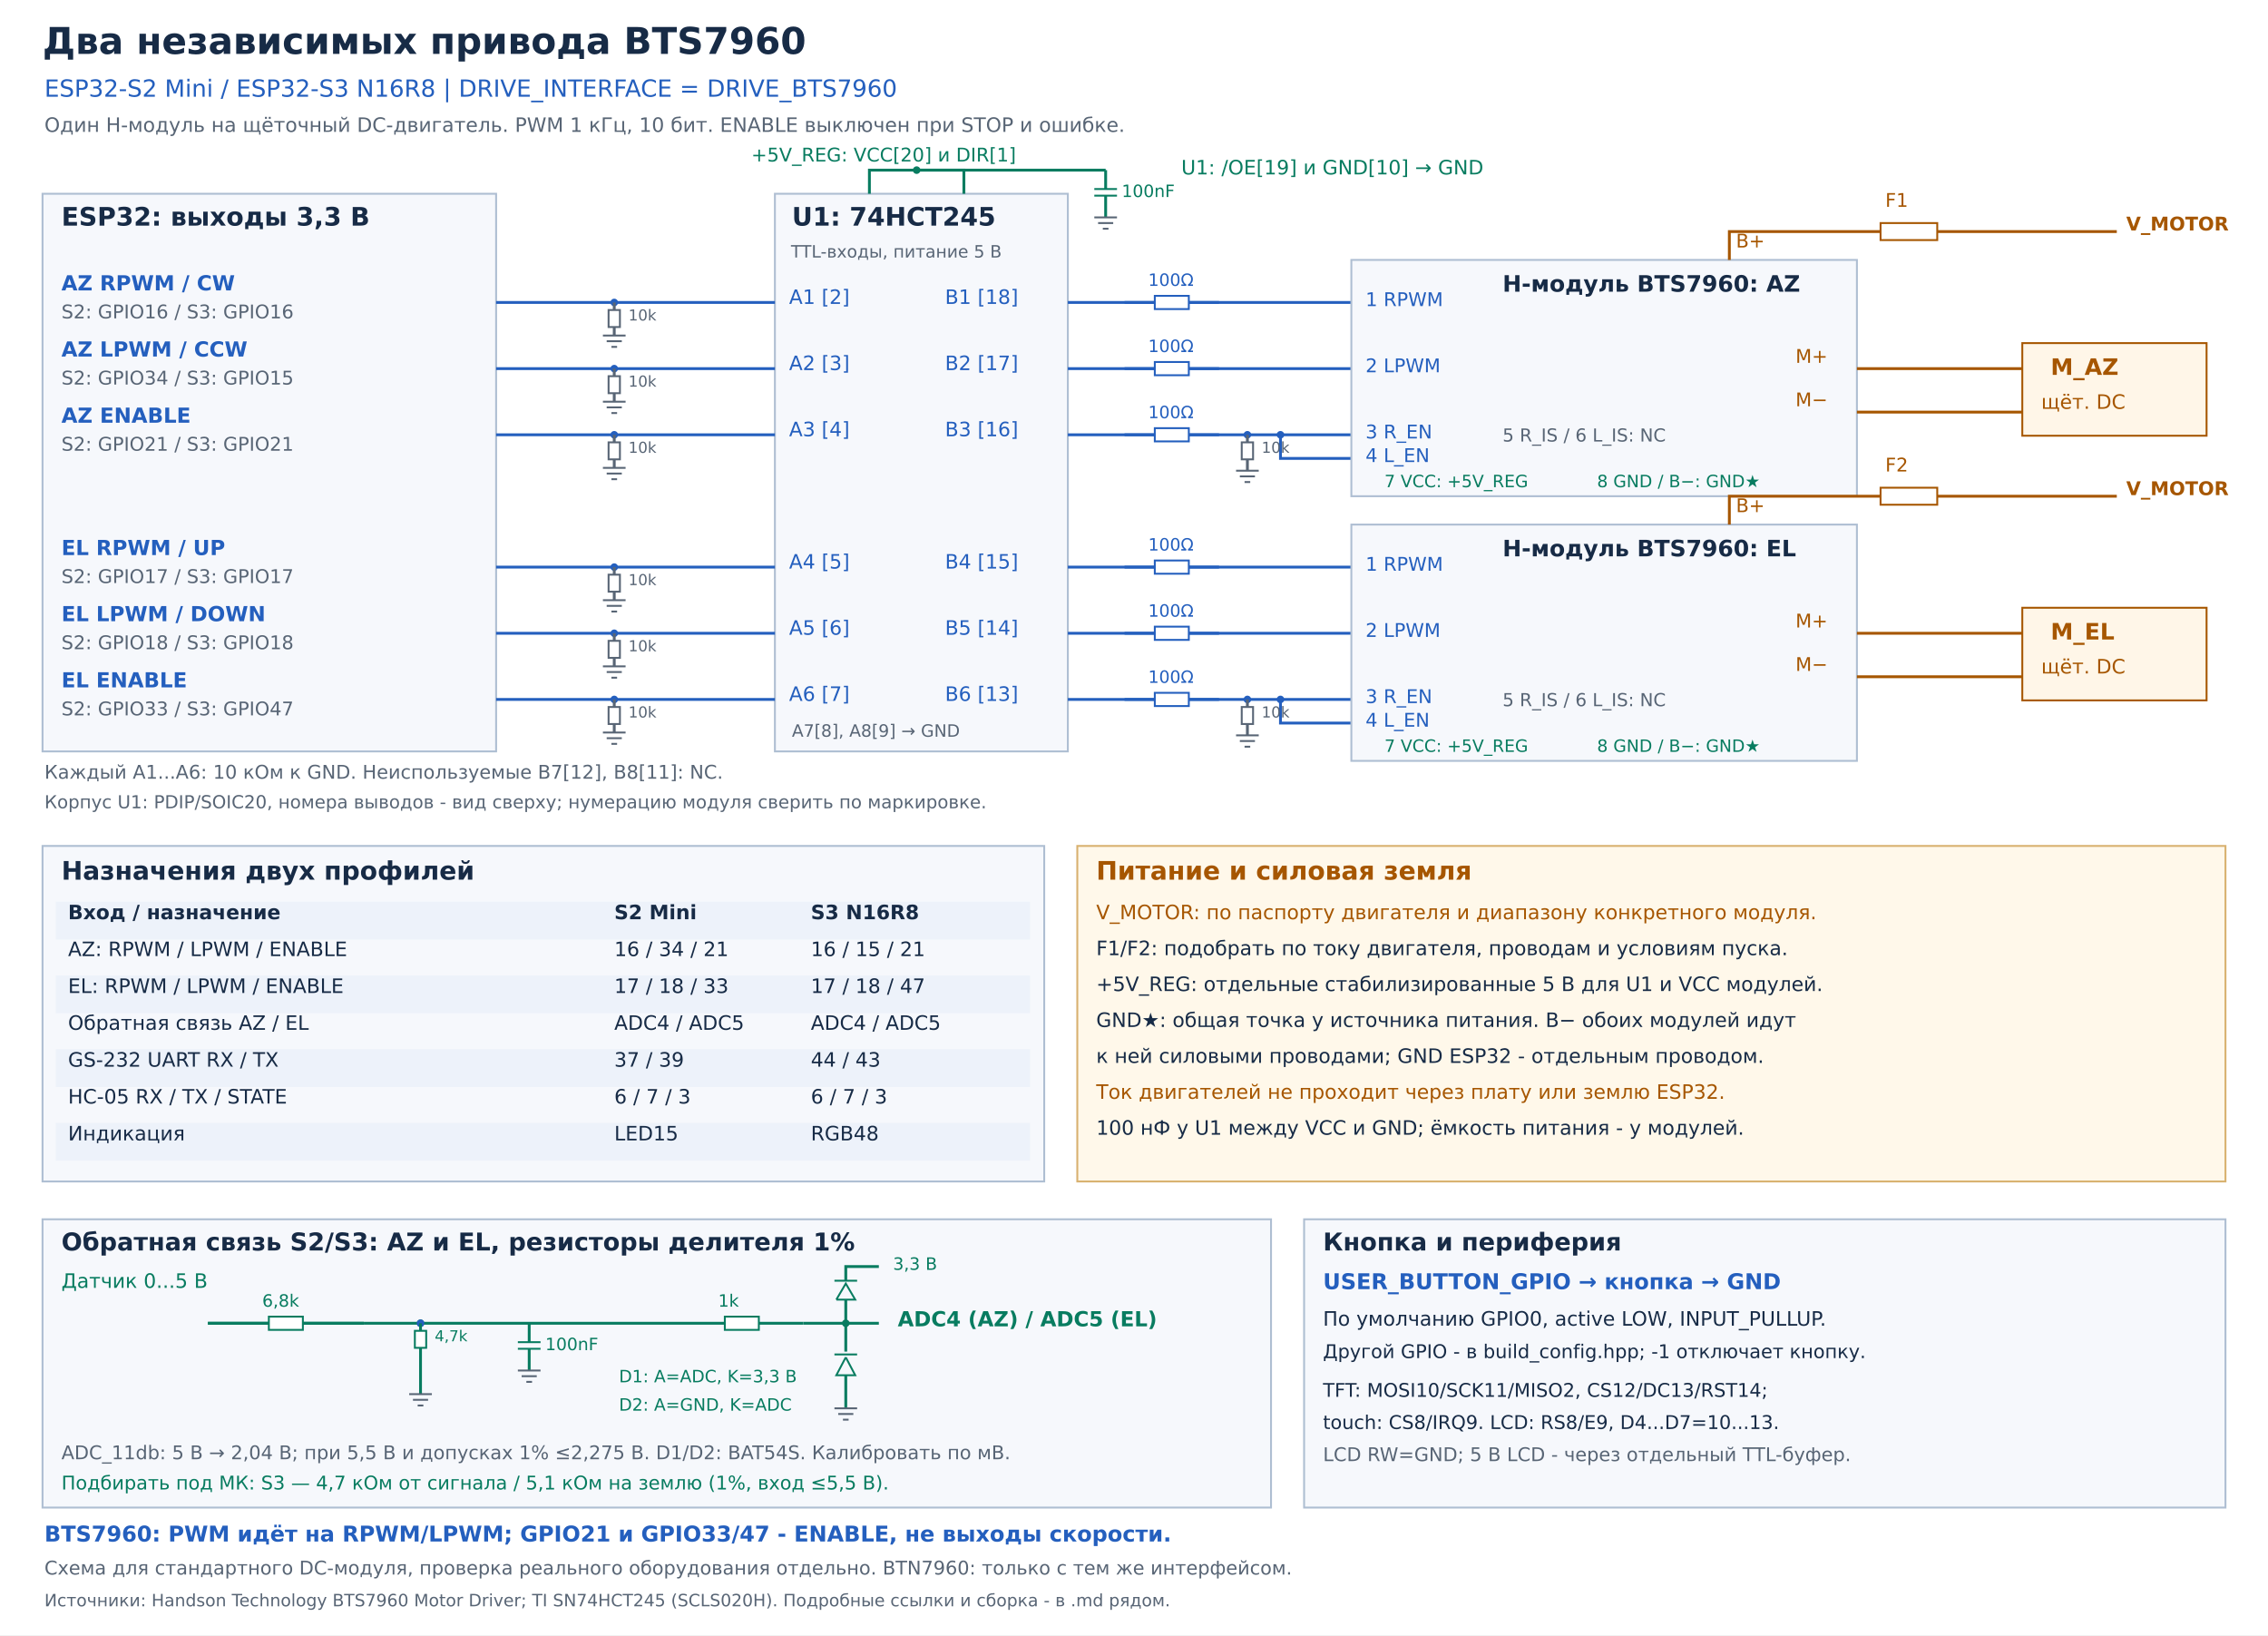
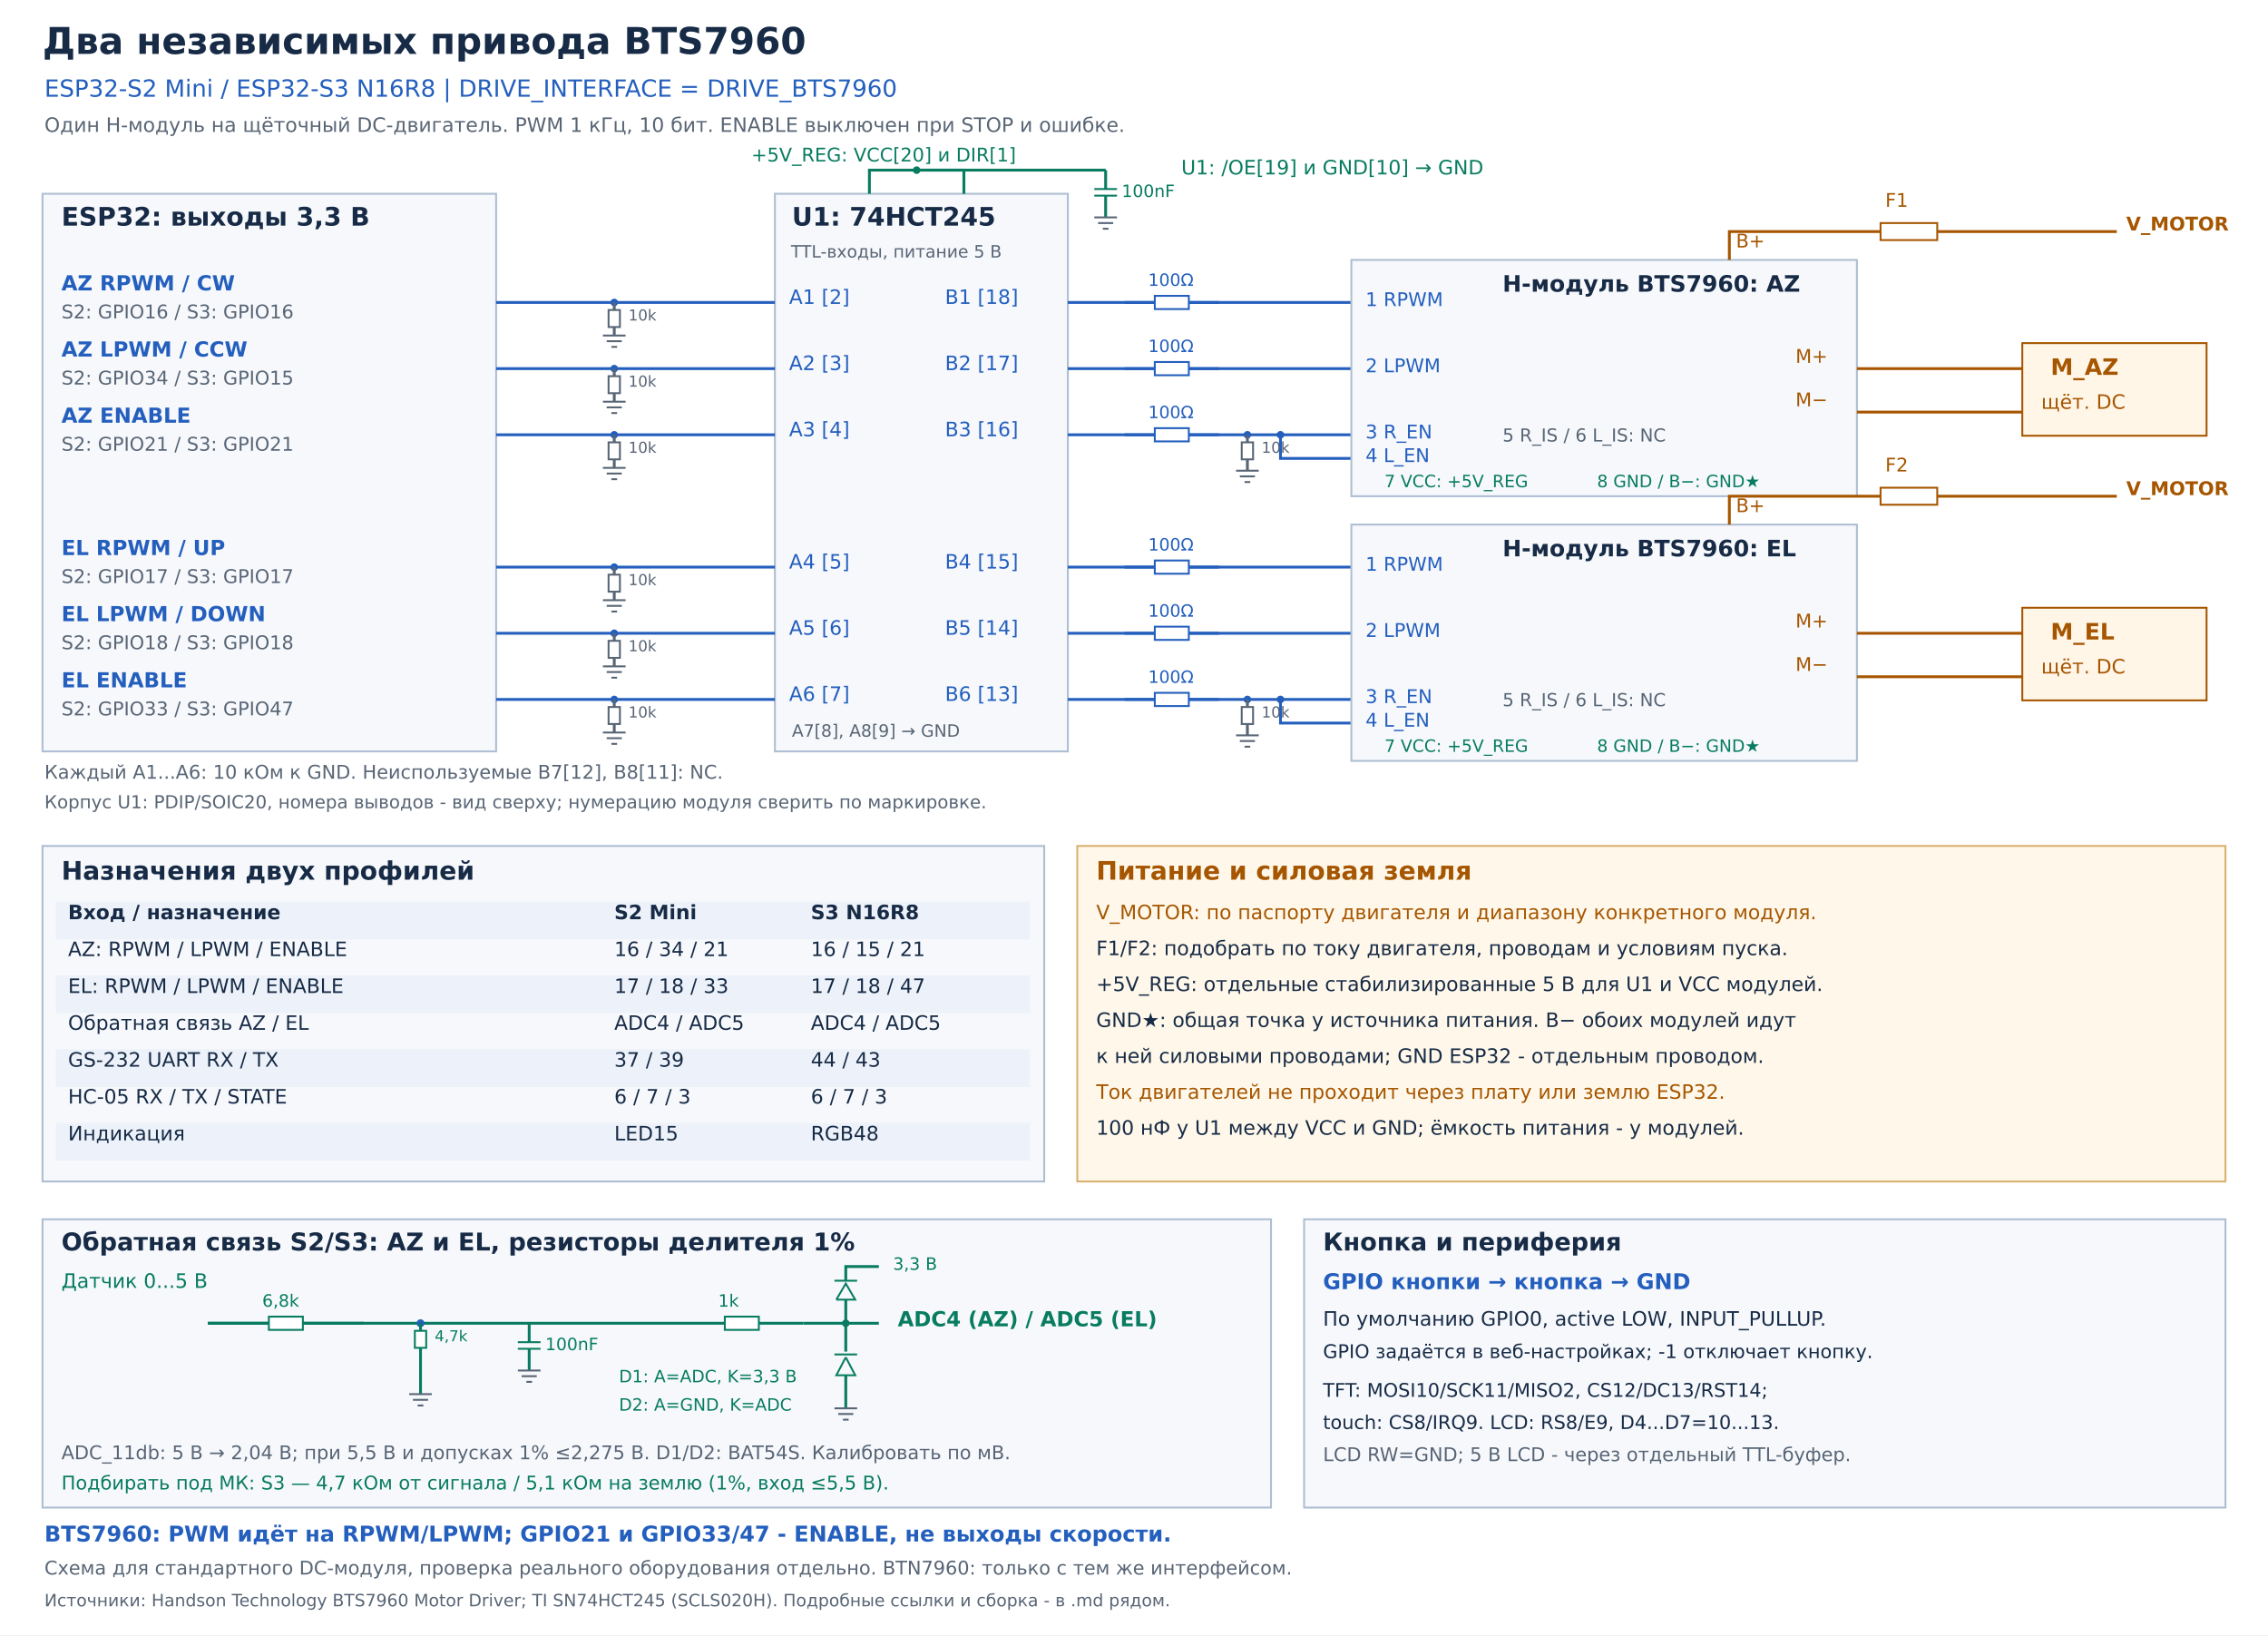
<svg xmlns="http://www.w3.org/2000/svg" width="2400" height="1730" viewBox="0 0 2400 1730">
  <rect width="100%" height="100%" fill="white" />
  <text x="45" y="30" dominant-baseline="text-before-edge" font-family="DejaVu Sans,sans-serif" font-size="39" font-weight="bold" fill="#172b46">Два независимых привода BTS7960</text>
  <text x="47" y="85" dominant-baseline="text-before-edge" font-family="DejaVu Sans,sans-serif" font-size="25" font-weight="normal" fill="#245fbe">ESP32-S2 Mini / ESP32-S3 N16R8  |  DRIVE_INTERFACE = DRIVE_BTS7960</text>
  <text x="47" y="125" dominant-baseline="text-before-edge" font-family="DejaVu Sans,sans-serif" font-size="21" font-weight="normal" fill="#586575">Один H-модуль на щёточный DC-двигатель. PWM 1 кГц, 10 бит. ENABLE выключен при STOP и ошибке.</text>
  <rect x="45" y="205" width="480" height="590" fill="#f6f8fc" stroke="#aebed2" stroke-width="2" />
  <text x="65" y="220" dominant-baseline="text-before-edge" font-family="DejaVu Sans,sans-serif" font-size="27" font-weight="bold" fill="#172b46">ESP32: выходы 3,3 В</text>
  <rect x="820" y="205" width="310" height="590" fill="#f6f8fc" stroke="#aebed2" stroke-width="2" />
  <text x="838" y="220" dominant-baseline="text-before-edge" font-family="DejaVu Sans,sans-serif" font-size="27" font-weight="bold" fill="#172b46">U1: 74HCT245</text>
  <text x="837" y="260" dominant-baseline="text-before-edge" font-family="DejaVu Sans,sans-serif" font-size="18" font-weight="normal" fill="#586575">TTL-входы, питание 5 В</text>
  <text x="65" y="292" dominant-baseline="text-before-edge" font-family="DejaVu Sans,sans-serif" font-size="22" font-weight="bold" fill="#245fbe">AZ RPWM / CW</text>
  <text x="65" y="323" dominant-baseline="text-before-edge" font-family="DejaVu Sans,sans-serif" font-size="20" font-weight="normal" fill="#586575">S2: GPIO16  /  S3: GPIO16</text>
  <polyline points="525,320 820,320" fill="none" stroke="#245fbe" stroke-width="3" />
  <circle cx="650" cy="320" r="4" fill="#245fbe" />
  <polyline points="650,320 650,328" fill="none" stroke="#586575" stroke-width="3" />
  <rect x="644" y="328" width="12" height="18" fill="white" stroke="#586575" stroke-width="2" />
  <polyline points="650,346 650,355" fill="none" stroke="#586575" stroke-width="3" />
  <polyline points="638,355 662,355" fill="none" stroke="#586575" stroke-width="2" />
  <polyline points="642,361 658,361" fill="none" stroke="#586575" stroke-width="2" />
  <polyline points="647,367 653,367" fill="none" stroke="#586575" stroke-width="2" />
  <text x="665" y="328" dominant-baseline="text-before-edge" font-family="DejaVu Sans,sans-serif" font-size="16" font-weight="normal" fill="#586575">10k</text>
  <text x="835" y="307" dominant-baseline="text-before-edge" font-family="DejaVu Sans,sans-serif" font-size="21" font-weight="normal" fill="#245fbe">A1 [2]</text>
  <text x="1000" y="307" dominant-baseline="text-before-edge" font-family="DejaVu Sans,sans-serif" font-size="21" font-weight="normal" fill="#245fbe">B1 [18]</text>
  <polyline points="1130,320 1430,320" fill="none" stroke="#245fbe" stroke-width="3" />
  <polyline points="1190,320 1222.0,320" fill="none" stroke="#245fbe" stroke-width="3" />
  <rect x="1222.0" y="313" width="36" height="14" fill="white" stroke="#245fbe" stroke-width="2" />
  <polyline points="1258.0,320 1290,320" fill="none" stroke="#245fbe" stroke-width="3" />
  <text x="1215.0" y="290" dominant-baseline="text-before-edge" font-family="DejaVu Sans,sans-serif" font-size="18" font-weight="normal" fill="#245fbe">100Ω</text>
  <text x="65" y="362" dominant-baseline="text-before-edge" font-family="DejaVu Sans,sans-serif" font-size="22" font-weight="bold" fill="#245fbe">AZ LPWM / CCW</text>
  <text x="65" y="393" dominant-baseline="text-before-edge" font-family="DejaVu Sans,sans-serif" font-size="20" font-weight="normal" fill="#586575">S2: GPIO34  /  S3: GPIO15</text>
  <polyline points="525,390 820,390" fill="none" stroke="#245fbe" stroke-width="3" />
  <circle cx="650" cy="390" r="4" fill="#245fbe" />
  <polyline points="650,390 650,398" fill="none" stroke="#586575" stroke-width="3" />
  <rect x="644" y="398" width="12" height="18" fill="white" stroke="#586575" stroke-width="2" />
  <polyline points="650,416 650,425" fill="none" stroke="#586575" stroke-width="3" />
  <polyline points="638,425 662,425" fill="none" stroke="#586575" stroke-width="2" />
  <polyline points="642,431 658,431" fill="none" stroke="#586575" stroke-width="2" />
  <polyline points="647,437 653,437" fill="none" stroke="#586575" stroke-width="2" />
  <text x="665" y="398" dominant-baseline="text-before-edge" font-family="DejaVu Sans,sans-serif" font-size="16" font-weight="normal" fill="#586575">10k</text>
  <text x="835" y="377" dominant-baseline="text-before-edge" font-family="DejaVu Sans,sans-serif" font-size="21" font-weight="normal" fill="#245fbe">A2 [3]</text>
  <text x="1000" y="377" dominant-baseline="text-before-edge" font-family="DejaVu Sans,sans-serif" font-size="21" font-weight="normal" fill="#245fbe">B2 [17]</text>
  <polyline points="1130,390 1430,390" fill="none" stroke="#245fbe" stroke-width="3" />
  <polyline points="1190,390 1222.0,390" fill="none" stroke="#245fbe" stroke-width="3" />
  <rect x="1222.0" y="383" width="36" height="14" fill="white" stroke="#245fbe" stroke-width="2" />
  <polyline points="1258.0,390 1290,390" fill="none" stroke="#245fbe" stroke-width="3" />
  <text x="1215.0" y="360" dominant-baseline="text-before-edge" font-family="DejaVu Sans,sans-serif" font-size="18" font-weight="normal" fill="#245fbe">100Ω</text>
  <text x="65" y="432" dominant-baseline="text-before-edge" font-family="DejaVu Sans,sans-serif" font-size="22" font-weight="bold" fill="#245fbe">AZ ENABLE</text>
  <text x="65" y="463" dominant-baseline="text-before-edge" font-family="DejaVu Sans,sans-serif" font-size="20" font-weight="normal" fill="#586575">S2: GPIO21  /  S3: GPIO21</text>
  <polyline points="525,460 820,460" fill="none" stroke="#245fbe" stroke-width="3" />
  <circle cx="650" cy="460" r="4" fill="#245fbe" />
  <polyline points="650,460 650,468" fill="none" stroke="#586575" stroke-width="3" />
  <rect x="644" y="468" width="12" height="18" fill="white" stroke="#586575" stroke-width="2" />
  <polyline points="650,486 650,495" fill="none" stroke="#586575" stroke-width="3" />
  <polyline points="638,495 662,495" fill="none" stroke="#586575" stroke-width="2" />
  <polyline points="642,501 658,501" fill="none" stroke="#586575" stroke-width="2" />
  <polyline points="647,507 653,507" fill="none" stroke="#586575" stroke-width="2" />
  <text x="665" y="468" dominant-baseline="text-before-edge" font-family="DejaVu Sans,sans-serif" font-size="16" font-weight="normal" fill="#586575">10k</text>
  <text x="835" y="447" dominant-baseline="text-before-edge" font-family="DejaVu Sans,sans-serif" font-size="21" font-weight="normal" fill="#245fbe">A3 [4]</text>
  <text x="1000" y="447" dominant-baseline="text-before-edge" font-family="DejaVu Sans,sans-serif" font-size="21" font-weight="normal" fill="#245fbe">B3 [16]</text>
  <polyline points="1130,460 1430,460" fill="none" stroke="#245fbe" stroke-width="3" />
  <polyline points="1190,460 1222.0,460" fill="none" stroke="#245fbe" stroke-width="3" />
  <rect x="1222.0" y="453" width="36" height="14" fill="white" stroke="#245fbe" stroke-width="2" />
  <polyline points="1258.0,460 1290,460" fill="none" stroke="#245fbe" stroke-width="3" />
  <text x="1215.0" y="430" dominant-baseline="text-before-edge" font-family="DejaVu Sans,sans-serif" font-size="18" font-weight="normal" fill="#245fbe">100Ω</text>
  <circle cx="1355" cy="460" r="4" fill="#245fbe" />
  <polyline points="1355,460 1355,485 1430,485" fill="none" stroke="#245fbe" stroke-width="3" />
  <circle cx="1320" cy="460" r="4" fill="#245fbe" />
  <polyline points="1320,460 1320,468" fill="none" stroke="#586575" stroke-width="3" />
  <rect x="1314" y="468" width="12" height="18" fill="white" stroke="#586575" stroke-width="2" />
  <polyline points="1320,486 1320,498" fill="none" stroke="#586575" stroke-width="3" />
  <polyline points="1308,498 1332,498" fill="none" stroke="#586575" stroke-width="2" />
  <polyline points="1312,504 1328,504" fill="none" stroke="#586575" stroke-width="2" />
  <polyline points="1317,510 1323,510" fill="none" stroke="#586575" stroke-width="2" />
  <text x="1335" y="468" dominant-baseline="text-before-edge" font-family="DejaVu Sans,sans-serif" font-size="16" font-weight="normal" fill="#586575">10k</text>
  <text x="65" y="572" dominant-baseline="text-before-edge" font-family="DejaVu Sans,sans-serif" font-size="22" font-weight="bold" fill="#245fbe">EL RPWM / UP</text>
  <text x="65" y="603" dominant-baseline="text-before-edge" font-family="DejaVu Sans,sans-serif" font-size="20" font-weight="normal" fill="#586575">S2: GPIO17  /  S3: GPIO17</text>
  <polyline points="525,600 820,600" fill="none" stroke="#245fbe" stroke-width="3" />
  <circle cx="650" cy="600" r="4" fill="#245fbe" />
  <polyline points="650,600 650,608" fill="none" stroke="#586575" stroke-width="3" />
  <rect x="644" y="608" width="12" height="18" fill="white" stroke="#586575" stroke-width="2" />
  <polyline points="650,626 650,635" fill="none" stroke="#586575" stroke-width="3" />
  <polyline points="638,635 662,635" fill="none" stroke="#586575" stroke-width="2" />
  <polyline points="642,641 658,641" fill="none" stroke="#586575" stroke-width="2" />
  <polyline points="647,647 653,647" fill="none" stroke="#586575" stroke-width="2" />
  <text x="665" y="608" dominant-baseline="text-before-edge" font-family="DejaVu Sans,sans-serif" font-size="16" font-weight="normal" fill="#586575">10k</text>
  <text x="835" y="587" dominant-baseline="text-before-edge" font-family="DejaVu Sans,sans-serif" font-size="21" font-weight="normal" fill="#245fbe">A4 [5]</text>
  <text x="1000" y="587" dominant-baseline="text-before-edge" font-family="DejaVu Sans,sans-serif" font-size="21" font-weight="normal" fill="#245fbe">B4 [15]</text>
  <polyline points="1130,600 1430,600" fill="none" stroke="#245fbe" stroke-width="3" />
  <polyline points="1190,600 1222.0,600" fill="none" stroke="#245fbe" stroke-width="3" />
  <rect x="1222.0" y="593" width="36" height="14" fill="white" stroke="#245fbe" stroke-width="2" />
  <polyline points="1258.0,600 1290,600" fill="none" stroke="#245fbe" stroke-width="3" />
  <text x="1215.0" y="570" dominant-baseline="text-before-edge" font-family="DejaVu Sans,sans-serif" font-size="18" font-weight="normal" fill="#245fbe">100Ω</text>
  <text x="65" y="642" dominant-baseline="text-before-edge" font-family="DejaVu Sans,sans-serif" font-size="22" font-weight="bold" fill="#245fbe">EL LPWM / DOWN</text>
  <text x="65" y="673" dominant-baseline="text-before-edge" font-family="DejaVu Sans,sans-serif" font-size="20" font-weight="normal" fill="#586575">S2: GPIO18  /  S3: GPIO18</text>
  <polyline points="525,670 820,670" fill="none" stroke="#245fbe" stroke-width="3" />
  <circle cx="650" cy="670" r="4" fill="#245fbe" />
  <polyline points="650,670 650,678" fill="none" stroke="#586575" stroke-width="3" />
  <rect x="644" y="678" width="12" height="18" fill="white" stroke="#586575" stroke-width="2" />
  <polyline points="650,696 650,705" fill="none" stroke="#586575" stroke-width="3" />
  <polyline points="638,705 662,705" fill="none" stroke="#586575" stroke-width="2" />
  <polyline points="642,711 658,711" fill="none" stroke="#586575" stroke-width="2" />
  <polyline points="647,717 653,717" fill="none" stroke="#586575" stroke-width="2" />
  <text x="665" y="678" dominant-baseline="text-before-edge" font-family="DejaVu Sans,sans-serif" font-size="16" font-weight="normal" fill="#586575">10k</text>
  <text x="835" y="657" dominant-baseline="text-before-edge" font-family="DejaVu Sans,sans-serif" font-size="21" font-weight="normal" fill="#245fbe">A5 [6]</text>
  <text x="1000" y="657" dominant-baseline="text-before-edge" font-family="DejaVu Sans,sans-serif" font-size="21" font-weight="normal" fill="#245fbe">B5 [14]</text>
  <polyline points="1130,670 1430,670" fill="none" stroke="#245fbe" stroke-width="3" />
  <polyline points="1190,670 1222.0,670" fill="none" stroke="#245fbe" stroke-width="3" />
  <rect x="1222.0" y="663" width="36" height="14" fill="white" stroke="#245fbe" stroke-width="2" />
  <polyline points="1258.0,670 1290,670" fill="none" stroke="#245fbe" stroke-width="3" />
  <text x="1215.0" y="640" dominant-baseline="text-before-edge" font-family="DejaVu Sans,sans-serif" font-size="18" font-weight="normal" fill="#245fbe">100Ω</text>
  <text x="65" y="712" dominant-baseline="text-before-edge" font-family="DejaVu Sans,sans-serif" font-size="22" font-weight="bold" fill="#245fbe">EL ENABLE</text>
  <text x="65" y="743" dominant-baseline="text-before-edge" font-family="DejaVu Sans,sans-serif" font-size="20" font-weight="normal" fill="#586575">S2: GPIO33  /  S3: GPIO47</text>
  <polyline points="525,740 820,740" fill="none" stroke="#245fbe" stroke-width="3" />
  <circle cx="650" cy="740" r="4" fill="#245fbe" />
  <polyline points="650,740 650,748" fill="none" stroke="#586575" stroke-width="3" />
  <rect x="644" y="748" width="12" height="18" fill="white" stroke="#586575" stroke-width="2" />
  <polyline points="650,766 650,775" fill="none" stroke="#586575" stroke-width="3" />
  <polyline points="638,775 662,775" fill="none" stroke="#586575" stroke-width="2" />
  <polyline points="642,781 658,781" fill="none" stroke="#586575" stroke-width="2" />
  <polyline points="647,787 653,787" fill="none" stroke="#586575" stroke-width="2" />
  <text x="665" y="748" dominant-baseline="text-before-edge" font-family="DejaVu Sans,sans-serif" font-size="16" font-weight="normal" fill="#586575">10k</text>
  <text x="835" y="727" dominant-baseline="text-before-edge" font-family="DejaVu Sans,sans-serif" font-size="21" font-weight="normal" fill="#245fbe">A6 [7]</text>
  <text x="1000" y="727" dominant-baseline="text-before-edge" font-family="DejaVu Sans,sans-serif" font-size="21" font-weight="normal" fill="#245fbe">B6 [13]</text>
  <polyline points="1130,740 1430,740" fill="none" stroke="#245fbe" stroke-width="3" />
  <polyline points="1190,740 1222.0,740" fill="none" stroke="#245fbe" stroke-width="3" />
  <rect x="1222.0" y="733" width="36" height="14" fill="white" stroke="#245fbe" stroke-width="2" />
  <polyline points="1258.0,740 1290,740" fill="none" stroke="#245fbe" stroke-width="3" />
  <text x="1215.0" y="710" dominant-baseline="text-before-edge" font-family="DejaVu Sans,sans-serif" font-size="18" font-weight="normal" fill="#245fbe">100Ω</text>
  <circle cx="1355" cy="740" r="4" fill="#245fbe" />
  <polyline points="1355,740 1355,765 1430,765" fill="none" stroke="#245fbe" stroke-width="3" />
  <circle cx="1320" cy="740" r="4" fill="#245fbe" />
  <polyline points="1320,740 1320,748" fill="none" stroke="#586575" stroke-width="3" />
  <rect x="1314" y="748" width="12" height="18" fill="white" stroke="#586575" stroke-width="2" />
  <polyline points="1320,766 1320,778" fill="none" stroke="#586575" stroke-width="3" />
  <polyline points="1308,778 1332,778" fill="none" stroke="#586575" stroke-width="2" />
  <polyline points="1312,784 1328,784" fill="none" stroke="#586575" stroke-width="2" />
  <polyline points="1317,790 1323,790" fill="none" stroke="#586575" stroke-width="2" />
  <text x="1335" y="748" dominant-baseline="text-before-edge" font-family="DejaVu Sans,sans-serif" font-size="16" font-weight="normal" fill="#586575">10k</text>
  <text x="838" y="767" dominant-baseline="text-before-edge" font-family="DejaVu Sans,sans-serif" font-size="18" font-weight="normal" fill="#586575">A7[8], A8[9] → GND</text>
  <text x="47" y="810" dominant-baseline="text-before-edge" font-family="DejaVu Sans,sans-serif" font-size="20" font-weight="normal" fill="#586575">Каждый A1...A6: 10 кОм к GND. Неиспользуемые B7[12], B8[11]: NC.</text>
  <text x="47" y="842" dominant-baseline="text-before-edge" font-family="DejaVu Sans,sans-serif" font-size="19" font-weight="normal" fill="#586575">Корпус U1: PDIP/SOIC20, номера выводов - вид сверху; нумерацию модуля сверить по маркировке.</text>
  <polyline points="920,205 920,180 1020,180 1020,205" fill="none" stroke="#087c60" stroke-width="3" />
  <circle cx="970" cy="180" r="4" fill="#087c60" />
  <text x="795" y="157" dominant-baseline="text-before-edge" font-family="DejaVu Sans,sans-serif" font-size="20" font-weight="normal" fill="#087c60">+5V_REG: VCC[20] и DIR[1]</text>
  <polyline points="970,180 1170,180" fill="none" stroke="#087c60" stroke-width="3" />
  <polyline points="1170,180 1170,200" fill="none" stroke="#087c60" stroke-width="3" />
  <polyline points="1158,200 1182,200" fill="none" stroke="#087c60" stroke-width="2" />
  <polyline points="1158,207 1182,207" fill="none" stroke="#087c60" stroke-width="2" />
  <polyline points="1170,207 1170,230" fill="none" stroke="#087c60" stroke-width="3" />
  <polyline points="1158,230 1182,230" fill="none" stroke="#586575" stroke-width="2" />
  <polyline points="1162,236 1178,236" fill="none" stroke="#586575" stroke-width="2" />
  <polyline points="1167,242 1173,242" fill="none" stroke="#586575" stroke-width="2" />
  <text x="1187" y="196" dominant-baseline="text-before-edge" font-family="DejaVu Sans,sans-serif" font-size="18" font-weight="normal" fill="#087c60">100nF</text>
  <text x="1250" y="170" dominant-baseline="text-before-edge" font-family="DejaVu Sans,sans-serif" font-size="21" font-weight="normal" fill="#087c60">U1: /OE[19] и GND[10] → GND</text>
  <rect x="1430" y="275" width="535" height="250" fill="#f6f8fc" stroke="#aebed2" stroke-width="2" />
  <text x="1590" y="292" dominant-baseline="text-before-edge" font-family="DejaVu Sans,sans-serif" font-size="24" font-weight="bold" fill="#172b46">H-модуль BTS7960: AZ</text>
  <text x="1445" y="310" dominant-baseline="text-before-edge" font-family="DejaVu Sans,sans-serif" font-size="20" font-weight="normal" fill="#245fbe">1 RPWM</text>
  <text x="1445" y="380" dominant-baseline="text-before-edge" font-family="DejaVu Sans,sans-serif" font-size="20" font-weight="normal" fill="#245fbe">2 LPWM</text>
  <text x="1445" y="450" dominant-baseline="text-before-edge" font-family="DejaVu Sans,sans-serif" font-size="20" font-weight="normal" fill="#245fbe">3 R_EN</text>
  <text x="1445" y="475" dominant-baseline="text-before-edge" font-family="DejaVu Sans,sans-serif" font-size="20" font-weight="normal" fill="#245fbe">4 L_EN</text>
  <text x="1590" y="454" dominant-baseline="text-before-edge" font-family="DejaVu Sans,sans-serif" font-size="19" font-weight="normal" fill="#586575">5 R_IS / 6 L_IS: NC</text>
  <text x="1465" y="503" dominant-baseline="text-before-edge" font-family="DejaVu Sans,sans-serif" font-size="18" font-weight="normal" fill="#087c60">7 VCC: +5V_REG</text>
  <text x="1690" y="503" dominant-baseline="text-before-edge" font-family="DejaVu Sans,sans-serif" font-size="18" font-weight="normal" fill="#087c60">8 GND / B−: GND★</text>
  <polyline points="1830,275 1830,245 2240,245" fill="none" stroke="#a65600" stroke-width="3" />
  <rect x="1990" y="236" width="60" height="18" fill="white" stroke="#a65600" stroke-width="2" />
  <text x="1995" y="205" dominant-baseline="text-before-edge" font-family="DejaVu Sans,sans-serif" font-size="20" font-weight="normal" fill="#a65600">F1</text>
  <text x="1837" y="248" dominant-baseline="text-before-edge" font-family="DejaVu Sans,sans-serif" font-size="20" font-weight="normal" fill="#a65600">B+</text>
  <text x="2250" y="230" dominant-baseline="text-before-edge" font-family="DejaVu Sans,sans-serif" font-size="20" font-weight="bold" fill="#a65600">V_MOTOR</text>
  <text x="1900" y="370" dominant-baseline="text-before-edge" font-family="DejaVu Sans,sans-serif" font-size="20" font-weight="normal" fill="#a65600">M+</text>
  <text x="1900" y="416" dominant-baseline="text-before-edge" font-family="DejaVu Sans,sans-serif" font-size="20" font-weight="normal" fill="#a65600">M−</text>
  <polyline points="1965,390 2140,390" fill="none" stroke="#a65600" stroke-width="3" />
  <polyline points="1965,436 2140,436" fill="none" stroke="#a65600" stroke-width="3" />
  <rect x="2140" y="363" width="195" height="98" fill="#fff6e8" stroke="#a65600" stroke-width="2" />
  <text x="2170" y="380" dominant-baseline="text-before-edge" font-family="DejaVu Sans,sans-serif" font-size="24" font-weight="bold" fill="#a65600">M_AZ</text>
  <text x="2160" y="418" dominant-baseline="text-before-edge" font-family="DejaVu Sans,sans-serif" font-size="21" font-weight="normal" fill="#a65600">щёт. DC</text>
  <rect x="1430" y="555" width="535" height="250" fill="#f6f8fc" stroke="#aebed2" stroke-width="2" />
  <text x="1590" y="572" dominant-baseline="text-before-edge" font-family="DejaVu Sans,sans-serif" font-size="24" font-weight="bold" fill="#172b46">H-модуль BTS7960: EL</text>
  <text x="1445" y="590" dominant-baseline="text-before-edge" font-family="DejaVu Sans,sans-serif" font-size="20" font-weight="normal" fill="#245fbe">1 RPWM</text>
  <text x="1445" y="660" dominant-baseline="text-before-edge" font-family="DejaVu Sans,sans-serif" font-size="20" font-weight="normal" fill="#245fbe">2 LPWM</text>
  <text x="1445" y="730" dominant-baseline="text-before-edge" font-family="DejaVu Sans,sans-serif" font-size="20" font-weight="normal" fill="#245fbe">3 R_EN</text>
  <text x="1445" y="755" dominant-baseline="text-before-edge" font-family="DejaVu Sans,sans-serif" font-size="20" font-weight="normal" fill="#245fbe">4 L_EN</text>
  <text x="1590" y="734" dominant-baseline="text-before-edge" font-family="DejaVu Sans,sans-serif" font-size="19" font-weight="normal" fill="#586575">5 R_IS / 6 L_IS: NC</text>
  <text x="1465" y="783" dominant-baseline="text-before-edge" font-family="DejaVu Sans,sans-serif" font-size="18" font-weight="normal" fill="#087c60">7 VCC: +5V_REG</text>
  <text x="1690" y="783" dominant-baseline="text-before-edge" font-family="DejaVu Sans,sans-serif" font-size="18" font-weight="normal" fill="#087c60">8 GND / B−: GND★</text>
  <polyline points="1830,555 1830,525 2240,525" fill="none" stroke="#a65600" stroke-width="3" />
  <rect x="1990" y="516" width="60" height="18" fill="white" stroke="#a65600" stroke-width="2" />
  <text x="1995" y="485" dominant-baseline="text-before-edge" font-family="DejaVu Sans,sans-serif" font-size="20" font-weight="normal" fill="#a65600">F2</text>
  <text x="1837" y="528" dominant-baseline="text-before-edge" font-family="DejaVu Sans,sans-serif" font-size="20" font-weight="normal" fill="#a65600">B+</text>
  <text x="2250" y="510" dominant-baseline="text-before-edge" font-family="DejaVu Sans,sans-serif" font-size="20" font-weight="bold" fill="#a65600">V_MOTOR</text>
  <text x="1900" y="650" dominant-baseline="text-before-edge" font-family="DejaVu Sans,sans-serif" font-size="20" font-weight="normal" fill="#a65600">M+</text>
  <text x="1900" y="696" dominant-baseline="text-before-edge" font-family="DejaVu Sans,sans-serif" font-size="20" font-weight="normal" fill="#a65600">M−</text>
  <polyline points="1965,670 2140,670" fill="none" stroke="#a65600" stroke-width="3" />
  <polyline points="1965,716 2140,716" fill="none" stroke="#a65600" stroke-width="3" />
  <rect x="2140" y="643" width="195" height="98" fill="#fff6e8" stroke="#a65600" stroke-width="2" />
  <text x="2170" y="660" dominant-baseline="text-before-edge" font-family="DejaVu Sans,sans-serif" font-size="24" font-weight="bold" fill="#a65600">M_EL</text>
  <text x="2160" y="698" dominant-baseline="text-before-edge" font-family="DejaVu Sans,sans-serif" font-size="21" font-weight="normal" fill="#a65600">щёт. DC</text>
  <rect x="45" y="895" width="1060" height="355" fill="#f6f8fc" stroke="#aebed2" stroke-width="2" />
  <text x="65" y="912" dominant-baseline="text-before-edge" font-family="DejaVu Sans,sans-serif" font-size="27" font-weight="bold" fill="#172b46">Назначения двух профилей</text>
  <rect x="60" y="955" width="1029" height="38" fill="#edf2fa" stroke="#edf2fa" stroke-width="2" />
  <text x="72" y="958" dominant-baseline="text-before-edge" font-family="DejaVu Sans,sans-serif" font-size="21" font-weight="bold" fill="#172b46">Вход / назначение</text>
  <text x="650" y="958" dominant-baseline="text-before-edge" font-family="DejaVu Sans,sans-serif" font-size="21" font-weight="bold" fill="#172b46">S2 Mini</text>
  <text x="858" y="958" dominant-baseline="text-before-edge" font-family="DejaVu Sans,sans-serif" font-size="21" font-weight="bold" fill="#172b46">S3 N16R8</text>
  <text x="72" y="997" dominant-baseline="text-before-edge" font-family="DejaVu Sans,sans-serif" font-size="21" font-weight="normal" fill="#172b46">AZ: RPWM / LPWM / ENABLE</text>
  <text x="650" y="997" dominant-baseline="text-before-edge" font-family="DejaVu Sans,sans-serif" font-size="21" font-weight="normal" fill="#172b46">16 / 34 / 21</text>
  <text x="858" y="997" dominant-baseline="text-before-edge" font-family="DejaVu Sans,sans-serif" font-size="21" font-weight="normal" fill="#172b46">16 / 15 / 21</text>
  <rect x="60" y="1033" width="1029" height="38" fill="#edf2fa" stroke="#edf2fa" stroke-width="2" />
  <text x="72" y="1036" dominant-baseline="text-before-edge" font-family="DejaVu Sans,sans-serif" font-size="21" font-weight="normal" fill="#172b46">EL: RPWM / LPWM / ENABLE</text>
  <text x="650" y="1036" dominant-baseline="text-before-edge" font-family="DejaVu Sans,sans-serif" font-size="21" font-weight="normal" fill="#172b46">17 / 18 / 33</text>
  <text x="858" y="1036" dominant-baseline="text-before-edge" font-family="DejaVu Sans,sans-serif" font-size="21" font-weight="normal" fill="#172b46">17 / 18 / 47</text>
  <text x="72" y="1075" dominant-baseline="text-before-edge" font-family="DejaVu Sans,sans-serif" font-size="21" font-weight="normal" fill="#172b46">Обратная связь AZ / EL</text>
  <text x="650" y="1075" dominant-baseline="text-before-edge" font-family="DejaVu Sans,sans-serif" font-size="21" font-weight="normal" fill="#172b46">ADC4 / ADC5</text>
  <text x="858" y="1075" dominant-baseline="text-before-edge" font-family="DejaVu Sans,sans-serif" font-size="21" font-weight="normal" fill="#172b46">ADC4 / ADC5</text>
  <rect x="60" y="1111" width="1029" height="38" fill="#edf2fa" stroke="#edf2fa" stroke-width="2" />
  <text x="72" y="1114" dominant-baseline="text-before-edge" font-family="DejaVu Sans,sans-serif" font-size="21" font-weight="normal" fill="#172b46">GS-232 UART RX / TX</text>
  <text x="650" y="1114" dominant-baseline="text-before-edge" font-family="DejaVu Sans,sans-serif" font-size="21" font-weight="normal" fill="#172b46">37 / 39</text>
  <text x="858" y="1114" dominant-baseline="text-before-edge" font-family="DejaVu Sans,sans-serif" font-size="21" font-weight="normal" fill="#172b46">44 / 43</text>
  <text x="72" y="1153" dominant-baseline="text-before-edge" font-family="DejaVu Sans,sans-serif" font-size="21" font-weight="normal" fill="#172b46">HC-05 RX / TX / STATE</text>
  <text x="650" y="1153" dominant-baseline="text-before-edge" font-family="DejaVu Sans,sans-serif" font-size="21" font-weight="normal" fill="#172b46">6 / 7 / 3</text>
  <text x="858" y="1153" dominant-baseline="text-before-edge" font-family="DejaVu Sans,sans-serif" font-size="21" font-weight="normal" fill="#172b46">6 / 7 / 3</text>
  <rect x="60" y="1189" width="1029" height="38" fill="#edf2fa" stroke="#edf2fa" stroke-width="2" />
  <text x="72" y="1192" dominant-baseline="text-before-edge" font-family="DejaVu Sans,sans-serif" font-size="21" font-weight="normal" fill="#172b46">Индикация</text>
  <text x="650" y="1192" dominant-baseline="text-before-edge" font-family="DejaVu Sans,sans-serif" font-size="21" font-weight="normal" fill="#172b46">LED15</text>
  <text x="858" y="1192" dominant-baseline="text-before-edge" font-family="DejaVu Sans,sans-serif" font-size="21" font-weight="normal" fill="#172b46">RGB48</text>
  <rect x="1140" y="895" width="1215" height="355" fill="#fff8ea" stroke="#d8b16f" stroke-width="2" />
  <text x="1160" y="912" dominant-baseline="text-before-edge" font-family="DejaVu Sans,sans-serif" font-size="27" font-weight="bold" fill="#a65600">Питание и силовая земля</text>
  <text x="1160" y="958" dominant-baseline="text-before-edge" font-family="DejaVu Sans,sans-serif" font-size="21" font-weight="normal" fill="#a65600">V_MOTOR: по паспорту двигателя и диапазону конкретного модуля.</text>
  <text x="1160" y="996" dominant-baseline="text-before-edge" font-family="DejaVu Sans,sans-serif" font-size="21" font-weight="normal" fill="#172b46">F1/F2: подобрать по току двигателя, проводам и условиям пуска.</text>
  <text x="1160" y="1034" dominant-baseline="text-before-edge" font-family="DejaVu Sans,sans-serif" font-size="21" font-weight="normal" fill="#172b46">+5V_REG: отдельные стабилизированные 5 В для U1 и VCC модулей.</text>
  <text x="1160" y="1072" dominant-baseline="text-before-edge" font-family="DejaVu Sans,sans-serif" font-size="21" font-weight="normal" fill="#172b46">GND★: общая точка у источника питания. B− обоих модулей идут</text>
  <text x="1160" y="1110" dominant-baseline="text-before-edge" font-family="DejaVu Sans,sans-serif" font-size="21" font-weight="normal" fill="#172b46">к ней силовыми проводами; GND ESP32 - отдельным проводом.</text>
  <text x="1160" y="1148" dominant-baseline="text-before-edge" font-family="DejaVu Sans,sans-serif" font-size="21" font-weight="normal" fill="#a65600">Ток двигателей не проходит через плату или землю ESP32.</text>
  <text x="1160" y="1186" dominant-baseline="text-before-edge" font-family="DejaVu Sans,sans-serif" font-size="21" font-weight="normal" fill="#172b46">100 нФ у U1 между VCC и GND; ёмкость питания - у модулей.</text>
  <rect x="45" y="1290" width="1300" height="305" fill="#f6f8fc" stroke="#aebed2" stroke-width="2" />
  <text x="65" y="1305" dominant-baseline="text-before-edge" font-family="DejaVu Sans,sans-serif" font-size="26" font-weight="bold" fill="#172b46">Обратная связь S2/S3: AZ и EL, резисторы делителя 1%</text>
  <text x="65" y="1348" dominant-baseline="text-before-edge" font-family="DejaVu Sans,sans-serif" font-size="21" font-weight="normal" fill="#087c60">Датчик 0...5 В</text>
  <text x="65" y="1562" dominant-baseline="text-before-edge" font-family="DejaVu Sans,sans-serif" font-size="20" font-weight="normal" fill="#087c60">Подбирать под МК: S3 — 4,7 кОм от сигнала / 5,1 кОм на землю (1%, вход ≤5,5 В).</text>
  <polyline points="220,1400 385,1400" fill="none" stroke="#087c60" stroke-width="3" />
  <polyline points="220,1400 284.5,1400" fill="none" stroke="#087c60" stroke-width="3" />
  <rect x="284.5" y="1393" width="36" height="14" fill="white" stroke="#087c60" stroke-width="2" />
  <polyline points="320.5,1400 385,1400" fill="none" stroke="#087c60" stroke-width="3" />
  <text x="277.5" y="1370" dominant-baseline="text-before-edge" font-family="DejaVu Sans,sans-serif" font-size="18" font-weight="normal" fill="#087c60">6,8k</text>
  <polyline points="385,1400 720,1400" fill="none" stroke="#087c60" stroke-width="3" />
  <circle cx="445" cy="1400" r="4" fill="#087c60" />
  <circle cx="445" cy="1400" r="4" fill="#245fbe" />
  <polyline points="445,1400 445,1408" fill="none" stroke="#087c60" stroke-width="3" />
  <rect x="439" y="1408" width="12" height="18" fill="white" stroke="#087c60" stroke-width="2" />
  <polyline points="445,1426 445,1475" fill="none" stroke="#087c60" stroke-width="3" />
  <polyline points="433,1475 457,1475" fill="none" stroke="#586575" stroke-width="2" />
  <polyline points="437,1481 453,1481" fill="none" stroke="#586575" stroke-width="2" />
  <polyline points="442,1487 448,1487" fill="none" stroke="#586575" stroke-width="2" />
  <text x="460" y="1408" dominant-baseline="text-before-edge" font-family="DejaVu Sans,sans-serif" font-size="16" font-weight="normal" fill="#087c60">4,7k</text>
  <polyline points="560,1400 560,1420" fill="none" stroke="#087c60" stroke-width="3" />
  <polyline points="548,1420 572,1420" fill="none" stroke="#087c60" stroke-width="2" />
  <polyline points="548,1427 572,1427" fill="none" stroke="#087c60" stroke-width="2" />
  <polyline points="560,1427 560,1450" fill="none" stroke="#087c60" stroke-width="3" />
  <polyline points="548,1450 572,1450" fill="none" stroke="#586575" stroke-width="2" />
  <polyline points="552,1456 568,1456" fill="none" stroke="#586575" stroke-width="2" />
  <polyline points="557,1462 563,1462" fill="none" stroke="#586575" stroke-width="2" />
  <text x="577" y="1416" dominant-baseline="text-before-edge" font-family="DejaVu Sans,sans-serif" font-size="18" font-weight="normal" fill="#087c60">100nF</text>
  <polyline points="720,1400 767.0,1400" fill="none" stroke="#087c60" stroke-width="3" />
  <rect x="767.0" y="1393" width="36" height="14" fill="white" stroke="#087c60" stroke-width="2" />
  <polyline points="803.0,1400 850,1400" fill="none" stroke="#087c60" stroke-width="3" />
  <text x="760.0" y="1370" dominant-baseline="text-before-edge" font-family="DejaVu Sans,sans-serif" font-size="18" font-weight="normal" fill="#087c60">1k</text>
  <polyline points="850,1400 930,1400" fill="none" stroke="#087c60" stroke-width="3" />
  <circle cx="895" cy="1400" r="4" fill="#087c60" />
  <text x="950" y="1388" dominant-baseline="text-before-edge" font-family="DejaVu Sans,sans-serif" font-size="22" font-weight="bold" fill="#087c60">ADC4 (AZ) / ADC5 (EL)</text>
  <polyline points="895,1400 895,1375" fill="none" stroke="#087c60" stroke-width="3" />
  <polyline points="885,1375 905,1375 895,1358 885,1375" fill="none" stroke="#087c60" stroke-width="2" />
  <polyline points="883,1355 907,1355" fill="none" stroke="#087c60" stroke-width="2" />
  <polyline points="895,1355 895,1340 930,1340" fill="none" stroke="#087c60" stroke-width="3" />
  <text x="945" y="1331" dominant-baseline="text-before-edge" font-family="DejaVu Sans,sans-serif" font-size="18" font-weight="normal" fill="#087c60">3,3 В</text>
  <polyline points="895,1400 895,1430" fill="none" stroke="#087c60" stroke-width="3" />
  <polyline points="883,1433 907,1433" fill="none" stroke="#087c60" stroke-width="2" />
  <polyline points="895,1436 885,1455 905,1455 895,1436" fill="none" stroke="#087c60" stroke-width="2" />
  <polyline points="895,1455 895,1490" fill="none" stroke="#087c60" stroke-width="3" />
  <polyline points="883,1490 907,1490" fill="none" stroke="#586575" stroke-width="2" />
  <polyline points="887,1496 903,1496" fill="none" stroke="#586575" stroke-width="2" />
  <polyline points="892,1502 898,1502" fill="none" stroke="#586575" stroke-width="2" />
  <text x="655" y="1450" dominant-baseline="text-before-edge" font-family="DejaVu Sans,sans-serif" font-size="18" font-weight="normal" fill="#087c60">D1: A=ADC, K=3,3 В</text>
  <text x="655" y="1480" dominant-baseline="text-before-edge" font-family="DejaVu Sans,sans-serif" font-size="18" font-weight="normal" fill="#087c60">D2: A=GND, K=ADC</text>
  <text x="65" y="1530" dominant-baseline="text-before-edge" font-family="DejaVu Sans,sans-serif" font-size="20" font-weight="normal" fill="#586575">ADC_11db: 5 В → 2,04 В; при 5,5 В и допусках 1% ≤2,275 В. D1/D2: BAT54S. Калибровать по мВ.</text>
  <rect x="1380" y="1290" width="975" height="305" fill="#f6f8fc" stroke="#aebed2" stroke-width="2" />
  <text x="1400" y="1305" dominant-baseline="text-before-edge" font-family="DejaVu Sans,sans-serif" font-size="26" font-weight="bold" fill="#172b46">Кнопка и периферия</text>
-   <text x="1400" y="1348" dominant-baseline="text-before-edge" font-family="DejaVu Sans,sans-serif" font-size="23" font-weight="bold" fill="#245fbe">USER_BUTTON_GPIO → кнопка → GND</text>
+   <text x="1400" y="1348" dominant-baseline="text-before-edge" font-family="DejaVu Sans,sans-serif" font-size="23" font-weight="bold" fill="#245fbe">GPIO кнопки → кнопка → GND</text>
  <text x="1400" y="1388" dominant-baseline="text-before-edge" font-family="DejaVu Sans,sans-serif" font-size="21" font-weight="normal" fill="#172b46">По умолчанию GPIO0, active LOW, INPUT_PULLUP.</text>
-   <text x="1400" y="1423" dominant-baseline="text-before-edge" font-family="DejaVu Sans,sans-serif" font-size="20" font-weight="normal" fill="#172b46">Другой GPIO - в build_config.hpp; -1 отключает кнопку.</text>
+   <text x="1400" y="1423" dominant-baseline="text-before-edge" font-family="DejaVu Sans,sans-serif" font-size="20" font-weight="normal" fill="#172b46">GPIO задаётся в веб-настройках; -1 отключает кнопку.</text>
  <text x="1400" y="1464" dominant-baseline="text-before-edge" font-family="DejaVu Sans,sans-serif" font-size="20" font-weight="normal" fill="#172b46">TFT: MOSI10/SCK11/MISO2, CS12/DC13/RST14;</text>
  <text x="1400" y="1498" dominant-baseline="text-before-edge" font-family="DejaVu Sans,sans-serif" font-size="20" font-weight="normal" fill="#172b46">touch: CS8/IRQ9. LCD: RS8/E9, D4...D7=10...13.</text>
  <text x="1400" y="1532" dominant-baseline="text-before-edge" font-family="DejaVu Sans,sans-serif" font-size="20" font-weight="normal" fill="#586575">LCD RW=GND; 5 В LCD - через отдельный TTL-буфер.</text>
  <text x="47" y="1615" dominant-baseline="text-before-edge" font-family="DejaVu Sans,sans-serif" font-size="23" font-weight="bold" fill="#245fbe">BTS7960: PWM идёт на RPWM/LPWM; GPIO21 и GPIO33/47 - ENABLE, не выходы скорости.</text>
  <text x="47" y="1652" dominant-baseline="text-before-edge" font-family="DejaVu Sans,sans-serif" font-size="20" font-weight="normal" fill="#586575">Схема для стандартного DC-модуля, проверка реального оборудования отдельно. BTN7960: только с тем же интерфейсом.</text>
  <text x="47" y="1687" dominant-baseline="text-before-edge" font-family="DejaVu Sans,sans-serif" font-size="18" font-weight="normal" fill="#586575">Источники: Handson Technology BTS7960 Motor Driver; TI SN74HCT245 (SCLS020H). Подробные ссылки и сборка - в .md рядом.</text>
</svg>
